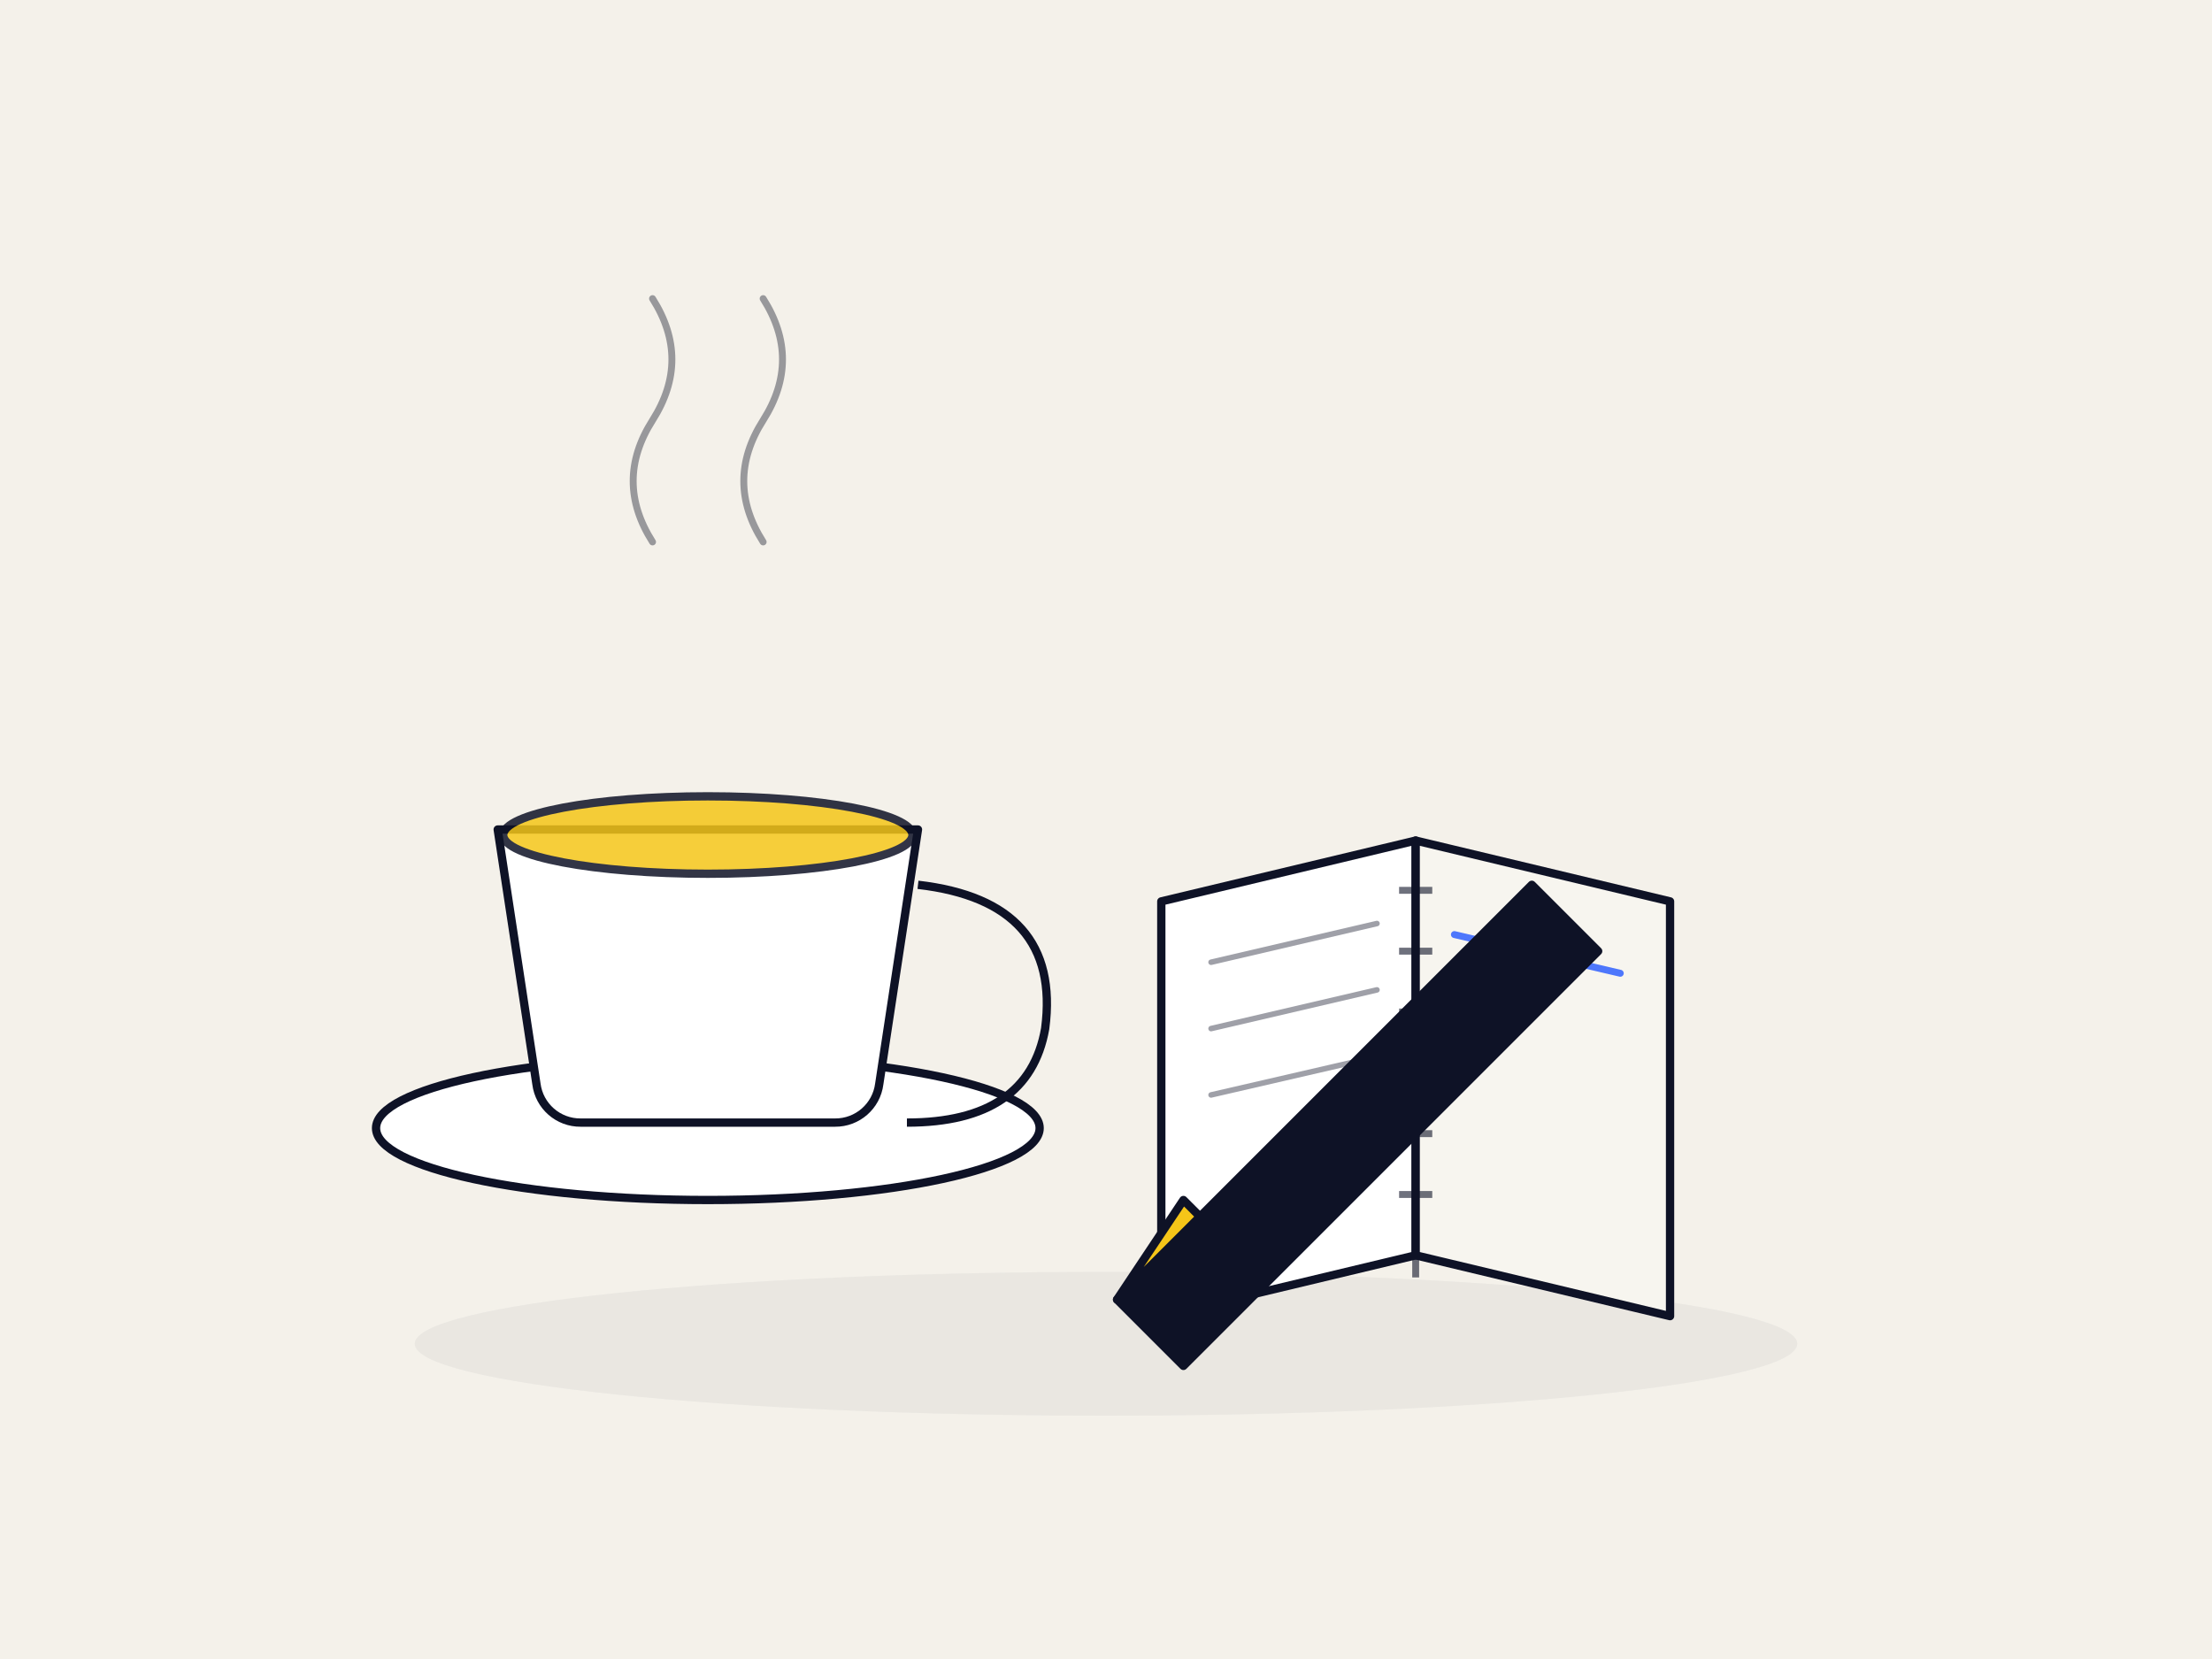
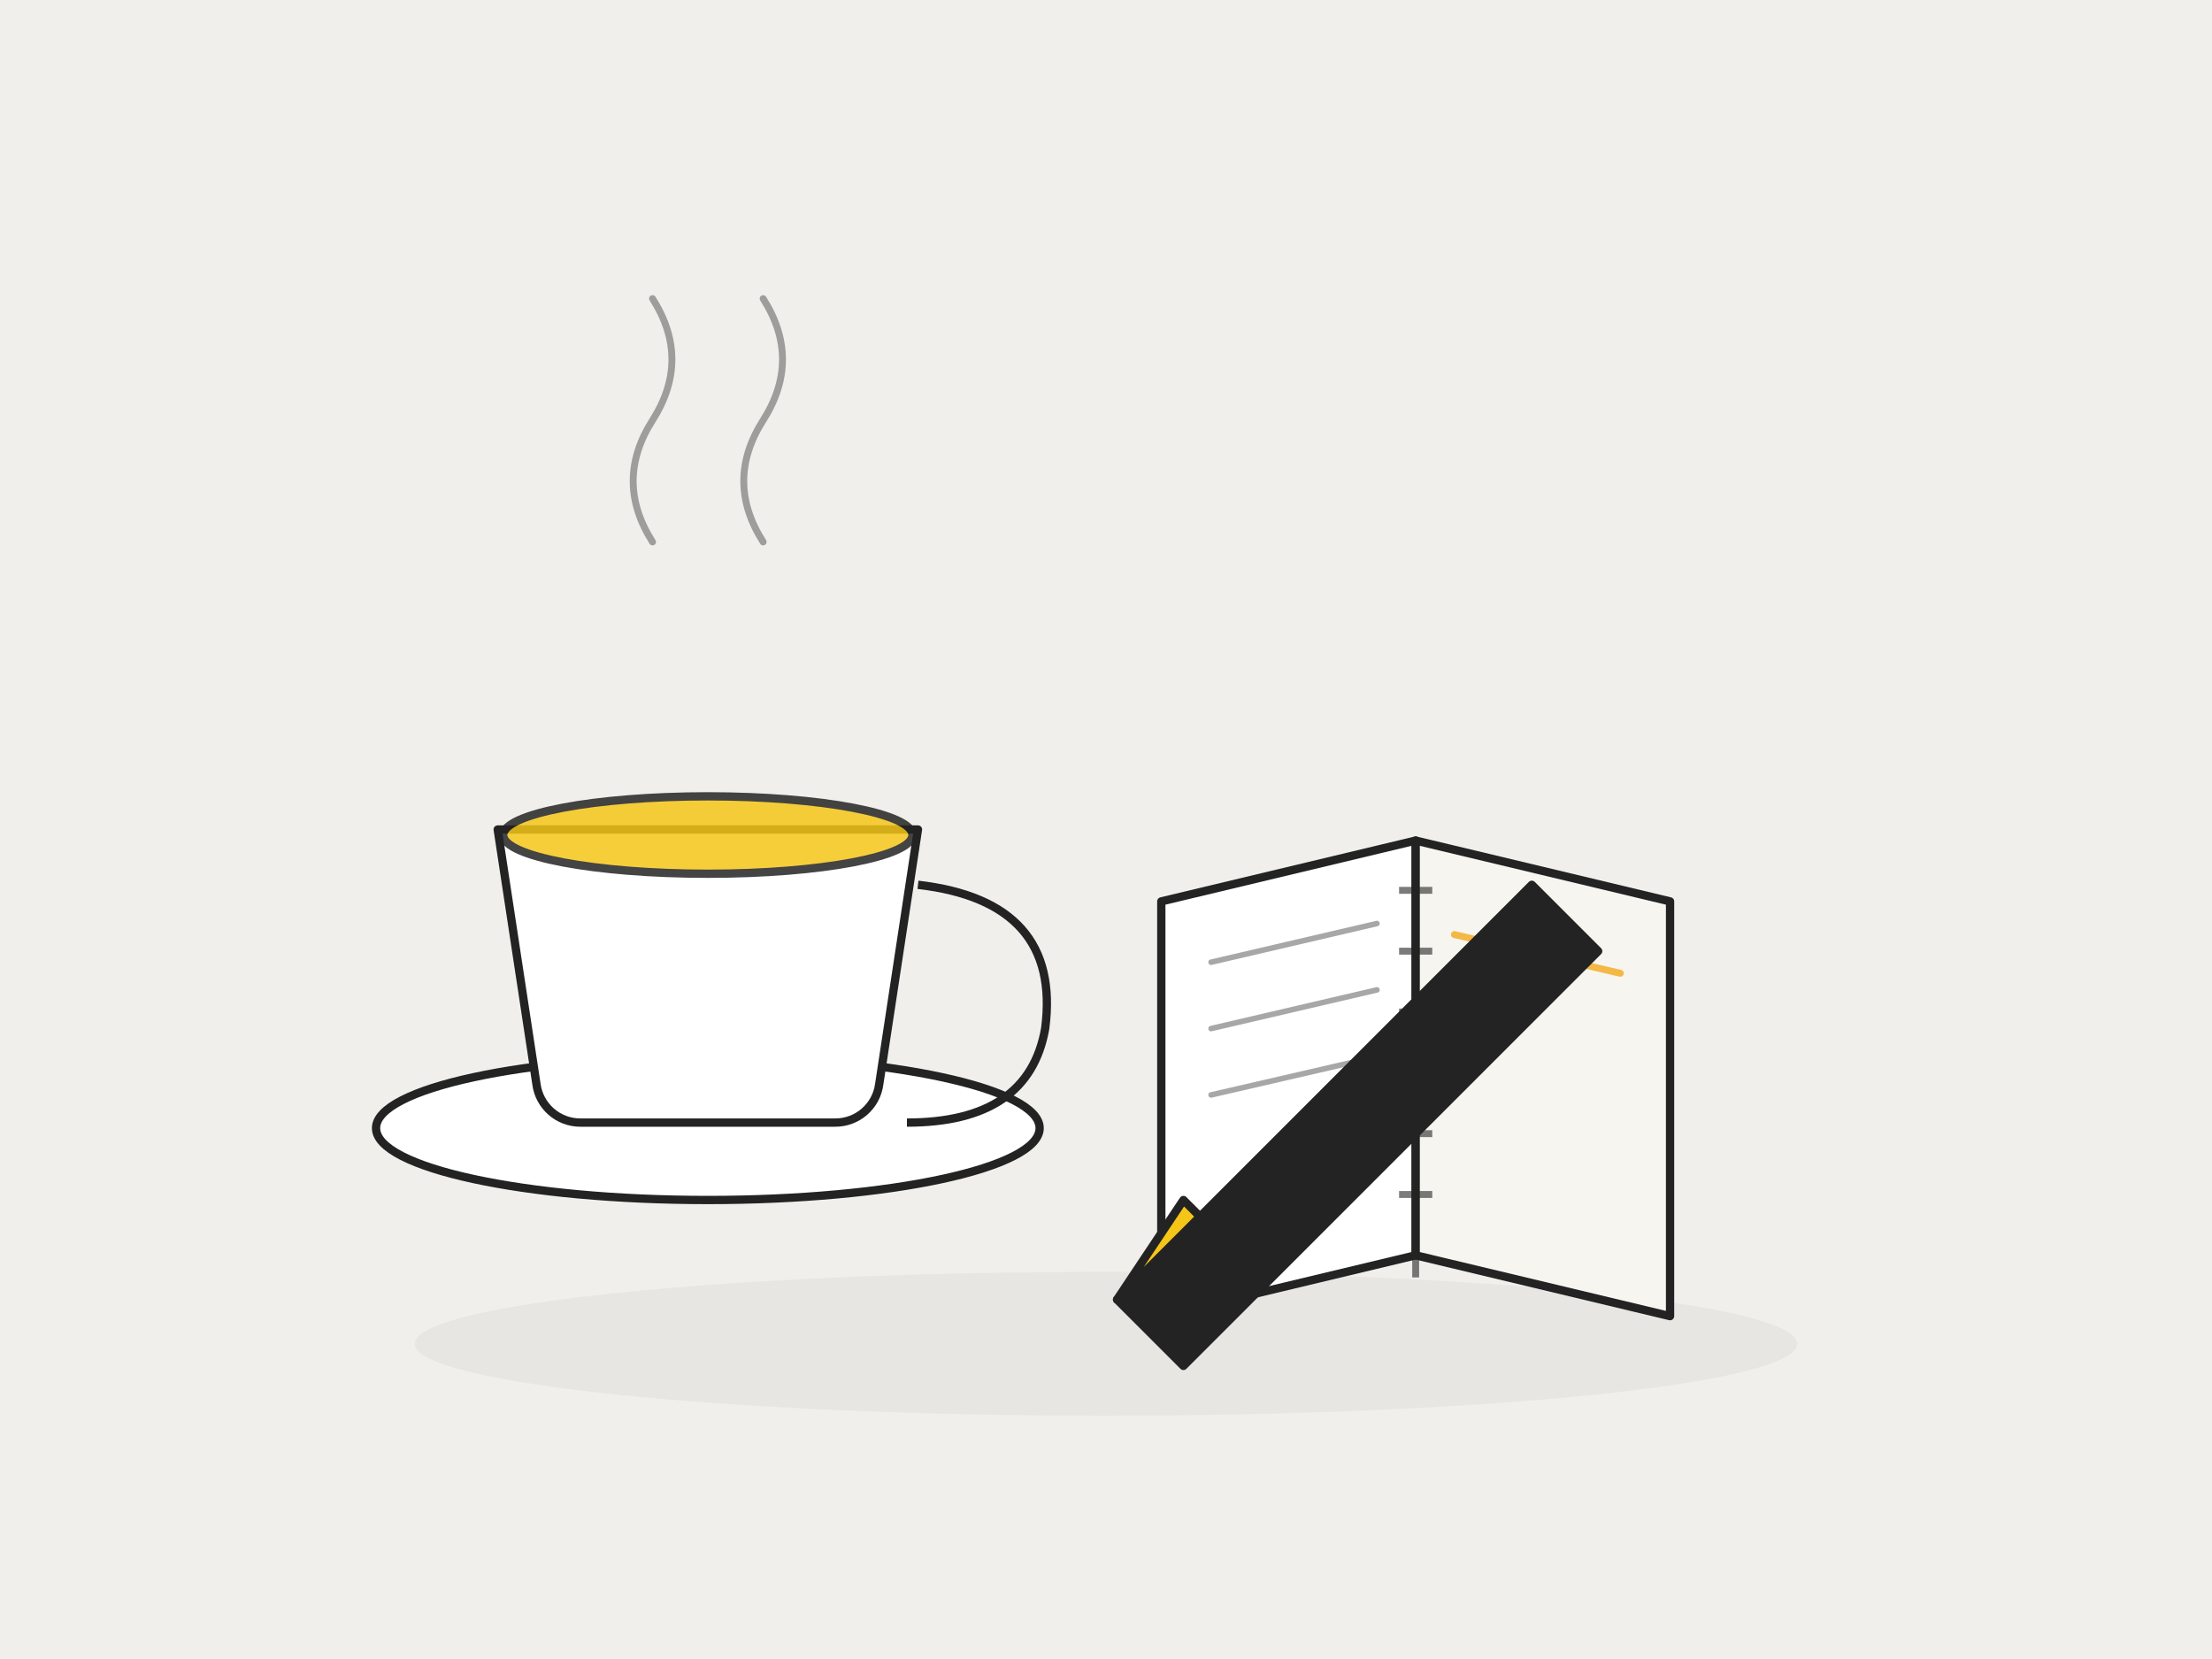
<svg xmlns="http://www.w3.org/2000/svg" viewBox="0 0 800 600" role="img" aria-label="A desk still life with a cup of tea, an open notebook and a pen, for writing and public thinking">
-   <rect width="800" height="600" fill="#f4f1ea" />
-   <ellipse cx="400" cy="486" rx="250" ry="26" fill="#0e1226" opacity="0.05" />
-   <g fill="none" stroke="#0e1226" stroke-width="2.5" opacity="0.4" stroke-linecap="round">
+   <rect width="800" height="600" fill="#f1efeb" />
+   <ellipse cx="400" cy="486" rx="250" ry="26" fill="#232323" opacity="0.05" />
+   <g fill="none" stroke="#232323" stroke-width="2.5" opacity="0.4" stroke-linecap="round">
    <path d="M236 196 q-14 -22 0 -44 q14 -22 0 -44" />
    <path d="M276 196 q-14 -22 0 -44 q14 -22 0 -44" />
  </g>
-   <ellipse cx="256" cy="408" rx="120" ry="26" fill="#ffffff" stroke="#0e1226" stroke-width="3" />
-   <path d="M180 300 h152 l-14 92 a16 16 0 0 1 -16 14 h-92 a16 16 0 0 1 -16 -14 z" fill="#ffffff" stroke="#0e1226" stroke-width="3" stroke-linejoin="round" />
-   <ellipse cx="256" cy="302" rx="74" ry="14" fill="#f5c518" opacity="0.85" stroke="#0e1226" stroke-width="3" />
-   <path d="M332 320 q52 6 46 52 q-6 34 -50 34" fill="none" stroke="#0e1226" stroke-width="3" />
-   <g stroke="#0e1226" stroke-width="3" stroke-linejoin="round">
+   <ellipse cx="256" cy="408" rx="120" ry="26" fill="#ffffff" stroke="#232323" stroke-width="3" />
+   <path d="M180 300 h152 l-14 92 a16 16 0 0 1 -16 14 h-92 a16 16 0 0 1 -16 -14 z" fill="#ffffff" stroke="#232323" stroke-width="3" stroke-linejoin="round" />
+   <ellipse cx="256" cy="302" rx="74" ry="14" fill="#f5c518" opacity="0.85" stroke="#232323" stroke-width="3" />
+   <path d="M332 320 q52 6 46 52 q-6 34 -50 34" fill="none" stroke="#232323" stroke-width="3" />
+   <g stroke="#232323" stroke-width="3" stroke-linejoin="round">
    <path d="M420 326 l92 -22 v150 l-92 22 z" fill="#ffffff" />
    <path d="M512 304 l92 22 v150 l-92 -22 z" fill="#f7f5ef" />
  </g>
-   <g stroke="#0e1226" stroke-width="2.5" opacity="0.6">
+   <g stroke="#232323" stroke-width="2.5" opacity="0.6">
    <path d="M512 312 v150" />
    <path d="M506 322 h12 M506 344 h12 M506 366 h12 M506 388 h12 M506 410 h12 M506 432 h12" />
  </g>
-   <g stroke="#0e1226" stroke-width="2" opacity="0.4" stroke-linecap="round">
+   <g stroke="#232323" stroke-width="2" opacity="0.4" stroke-linecap="round">
    <path d="M438 348 l60 -14 M438 372 l60 -14 M438 396 l52 -12" />
  </g>
-   <path d="M526 338 l60 14" stroke="#2457ff" stroke-width="2.5" opacity="0.8" stroke-linecap="round" />
-   <g stroke="#0e1226" stroke-width="3" stroke-linejoin="round">
-     <path d="M404 470 l150 -150 l24 24 l-150 150 z" fill="#0e1226" />
+   <path d="M526 338 l60 14" stroke="#f2a91c" stroke-width="2.5" opacity="0.8" stroke-linecap="round" />
+   <g stroke="#232323" stroke-width="3" stroke-linejoin="round">
+     <path d="M404 470 l150 -150 l24 24 l-150 150 z" fill="#232323" />
    <path d="M404 470 l30 -30 l-6 -6 z" fill="#f5c518" />
  </g>
</svg>
